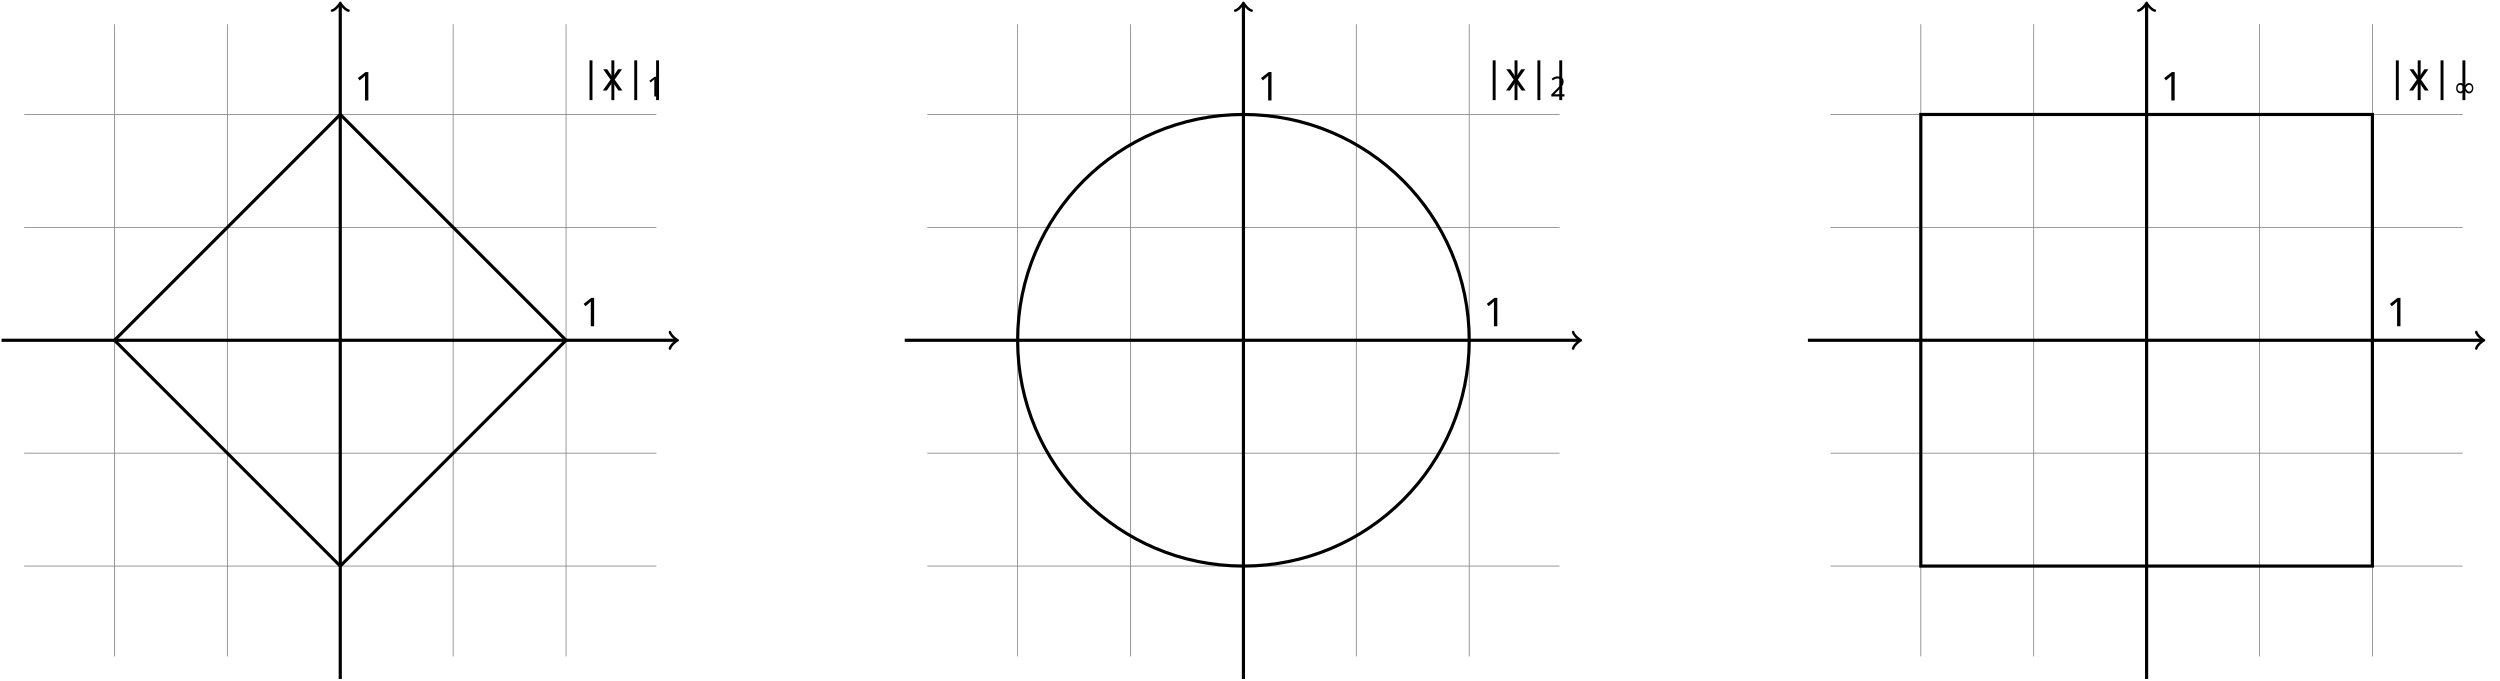
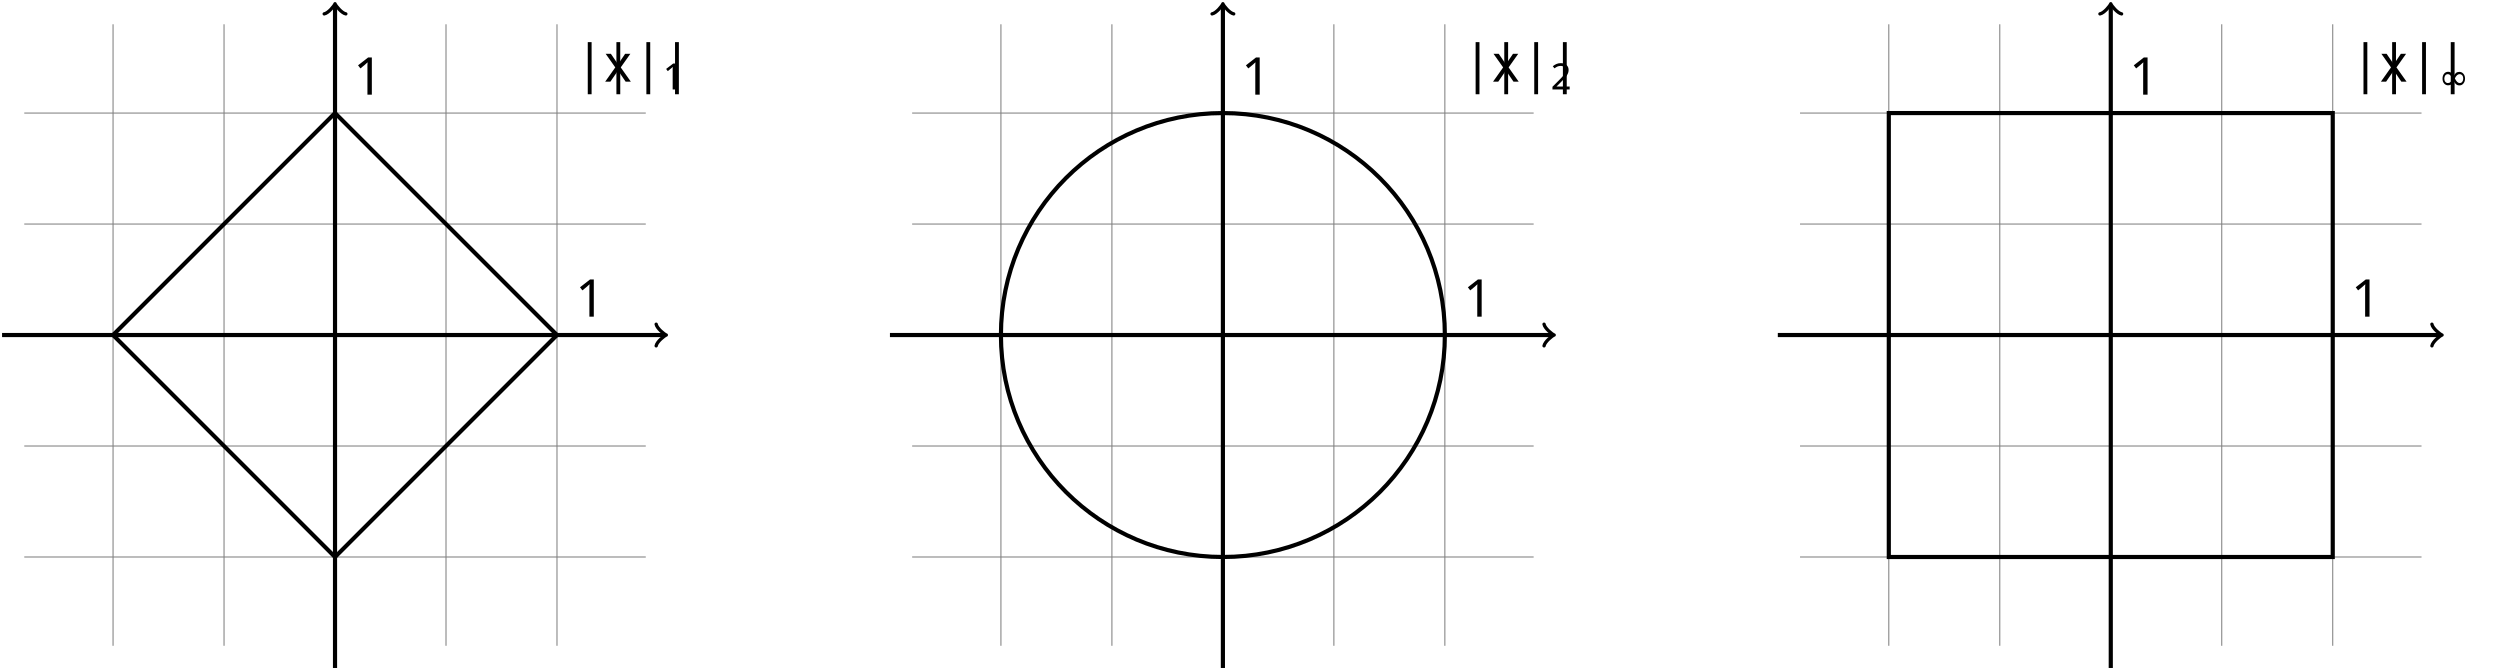
- <svg xmlns="http://www.w3.org/2000/svg" viewBox="0 0 836.957 227.835" height="227.835" width="836.957" xml:space="preserve" id="svg2" version="1.1">
+ <svg xmlns="http://www.w3.org/2000/svg" viewBox="0 0 638.532 171.141" height="171.141" width="638.532" xml:space="preserve" id="svg2" version="1.1">
  <defs id="defs6" />
-   <g transform="matrix(1.333333,0,0,-1.333333,0,227.8347)" id="g10">
-     <g transform="translate(312.209,85.438)" id="g12">
+   <g transform="matrix(1.333333,0,0,-1.333333,0,171.1413)" id="g10">
+     <g transform="translate(234.257,64.178)" id="g12">
      <g id="g14">
        <g id="g16">
          <g id="g18">
            <g id="g20">
-               <path id="path22" style="fill:none;stroke:#808080;stroke-width:0.199;stroke-linecap:butt;stroke-linejoin:miter;stroke-miterlimit:10;stroke-dasharray:none;stroke-opacity:1" d="m -306.145,-56.694 h 158.741 m -158.741,28.347 h 158.741 M -306.145,0 h 158.741 m -158.741,28.347 h 158.741 m -158.741,28.347 h 158.741 M -283.468,-79.371 V 79.371 m 28.347,-158.741 V 79.371 m 28.347,-158.741 V 79.371 m 28.347,-158.741 V 79.371 m 28.347,-158.741 V 79.371" />
+               <path id="path22" style="fill:none;stroke:#808080;stroke-width:0.199;stroke-linecap:butt;stroke-linejoin:miter;stroke-miterlimit:10;stroke-dasharray:none;stroke-opacity:1" d="m -229.609,-42.52 h 119.056 m -119.056,21.26 H -110.553 M -229.609,0 h 119.056 m -119.056,21.26 h 119.056 m -119.056,21.26 H -110.553 M -212.601,-59.528 V 59.528 m 21.26,-119.056 V 59.528 m 21.26,-119.056 V 59.528 m 21.26,-119.056 V 59.528 m 21.26,-119.056 V 59.528" />
            </g>
            <g id="g24">
-               <path id="path26" style="fill:none;stroke:#000000;stroke-width:0.797;stroke-linecap:butt;stroke-linejoin:miter;stroke-miterlimit:10;stroke-dasharray:none;stroke-opacity:1" d="m -311.815,0 h 169.373" />
-               <g transform="translate(-142.4414)" id="g28">
+               <path id="path26" style="fill:none;stroke:#000000;stroke-width:0.797;stroke-linecap:butt;stroke-linejoin:miter;stroke-miterlimit:10;stroke-dasharray:none;stroke-opacity:1" d="m -233.861,0 h 126.853" />
+               <g transform="translate(-107.0079)" id="g28">
                <g id="g30">
                  <path id="path32" style="fill:none;stroke:#000000;stroke-width:0.638;stroke-linecap:round;stroke-linejoin:round;stroke-miterlimit:10;stroke-dasharray:none;stroke-opacity:1" d="M -1.554,2.072 C -1.425,1.295 0,0.13 0.389,0 0,-0.13 -1.425,-1.295 -1.554,-2.072" />
                </g>
              </g>
              <g id="g34" />
            </g>
            <g id="g36">
-               <path id="path38" style="fill:none;stroke:#000000;stroke-width:0.797;stroke-linecap:butt;stroke-linejoin:miter;stroke-miterlimit:10;stroke-dasharray:none;stroke-opacity:1" d="M -226.774,-85.04 V 84.333" />
-               <g transform="rotate(90,-155.5538,-71.2207)" id="g40">
+               <path id="path38" style="fill:none;stroke:#000000;stroke-width:0.797;stroke-linecap:butt;stroke-linejoin:miter;stroke-miterlimit:10;stroke-dasharray:none;stroke-opacity:1" d="M -170.081,-63.78 V 63.073" />
+               <g transform="rotate(90,-116.5769,-53.50395)" id="g40">
                <g id="g42">
                  <path id="path44" style="fill:none;stroke:#000000;stroke-width:0.638;stroke-linecap:round;stroke-linejoin:round;stroke-miterlimit:10;stroke-dasharray:none;stroke-opacity:1" d="M -1.554,2.072 C -1.425,1.295 0,0.13 0.389,0 0,-0.13 -1.425,-1.295 -1.554,-2.072" />
                </g>
              </g>
              <g id="g46" />
            </g>
            <g id="g48">
-               <path id="path50" style="fill:none;stroke:#000000;stroke-width:0.797;stroke-linecap:butt;stroke-linejoin:miter;stroke-miterlimit:10;stroke-dasharray:none;stroke-opacity:1" d="M -283.468,0 -226.774,56.694 -170.081,0 -226.774,-56.694 Z" />
+               <path id="path50" style="fill:none;stroke:#000000;stroke-width:0.797;stroke-linecap:butt;stroke-linejoin:miter;stroke-miterlimit:10;stroke-dasharray:none;stroke-opacity:1" d="m -212.601,0 42.52,42.52 L -127.561,0 -170.081,-42.52 Z" />
            </g>
            <g id="g52">
-               <g transform="translate(-166.559,3.52)" id="g54">
+               <g transform="translate(-124.04,3.52)" id="g54">
                <g id="g56">
-                   <g transform="translate(-145.65,-88.958)" id="g58">
-                     <text id="text62" style="font-variant:normal;font-weight:normal;font-size:9.963px;font-family:CMR10;-inkscape-font-specification:CMR10;writing-mode:lr-tb;fill:#000000;fill-opacity:1;fill-rule:nonzero;stroke:none" transform="matrix(1,0,0,-1,145.65,88.958)">
+                   <g transform="translate(-110.217,-67.698)" id="g58">
+                     <text id="text62" style="font-variant:normal;font-weight:normal;font-size:9.963px;font-family:CMR10;-inkscape-font-specification:CMR10;writing-mode:lr-tb;fill:#000000;fill-opacity:1;fill-rule:nonzero;stroke:none" transform="matrix(1,0,0,-1,110.217,67.698)">
                      <tspan id="tspan60" y="0" x="0">1</tspan>
                    </text>
-                     <g transform="translate(145.65,88.958)" id="g64" />
-                   </g>
-                 </g>
-                 <g transform="translate(166.559,-3.52)" id="g66" />
+                     <g transform="translate(110.217,67.698)" id="g64" />
+                   </g>
+                 </g>
+                 <g transform="translate(124.04,-3.52)" id="g66" />
              </g>
            </g>
            <g id="g68">
-               <g transform="translate(-223.251,60.213)" id="g70">
+               <g transform="translate(-166.559,46.039)" id="g70">
                <g id="g72">
-                   <g transform="translate(-88.958,-145.651)" id="g74">
-                     <text id="text78" style="font-variant:normal;font-weight:normal;font-size:9.963px;font-family:CMR10;-inkscape-font-specification:CMR10;writing-mode:lr-tb;fill:#000000;fill-opacity:1;fill-rule:nonzero;stroke:none" transform="matrix(1,0,0,-1,88.958,145.651)">
+                   <g transform="translate(-67.698,-110.217)" id="g74">
+                     <text id="text78" style="font-variant:normal;font-weight:normal;font-size:9.963px;font-family:CMR10;-inkscape-font-specification:CMR10;writing-mode:lr-tb;fill:#000000;fill-opacity:1;fill-rule:nonzero;stroke:none" transform="matrix(1,0,0,-1,67.698,110.217)">
                      <tspan id="tspan76" y="0" x="0">1</tspan>
                    </text>
-                     <g transform="translate(88.958,145.651)" id="g80" />
-                   </g>
-                 </g>
-                 <g transform="translate(223.251,-60.213)" id="g82" />
+                     <g transform="translate(67.698,110.217)" id="g80" />
+                   </g>
+                 </g>
+                 <g transform="translate(166.559,-46.039)" id="g82" />
              </g>
            </g>
            <g id="g84">
-               <g transform="translate(-166.559,62.703)" id="g86">
+               <g transform="translate(-124.04,48.53)" id="g86">
                <g id="g88">
-                   <g transform="translate(-145.65,-148.141)" id="g90">
-                     <text id="text94" style="font-variant:normal;font-weight:normal;font-size:9.963px;font-family:CMSY10;-inkscape-font-specification:CMSY10;writing-mode:lr-tb;fill:#000000;fill-opacity:1;fill-rule:nonzero;stroke:none" transform="matrix(1,0,0,-1,145.65,148.141)">
+                   <g transform="translate(-110.217,-112.708)" id="g90">
+                     <text id="text94" style="font-variant:normal;font-weight:normal;font-size:9.963px;font-family:CMSY10;-inkscape-font-specification:CMSY10;writing-mode:lr-tb;fill:#000000;fill-opacity:1;fill-rule:nonzero;stroke:none" transform="matrix(1,0,0,-1,110.217,112.708)">
                      <tspan id="tspan92" y="0" x="0 2.768">||</tspan>
                    </text>
-                     <text id="text98" style="font-variant:normal;font-weight:normal;font-size:9.963px;font-family:CMMI10;-inkscape-font-specification:CMMI10;writing-mode:lr-tb;fill:#000000;fill-opacity:1;fill-rule:nonzero;stroke:none" transform="matrix(1,0,0,-1,151.185,148.141)">
+                     <text id="text98" style="font-variant:normal;font-weight:normal;font-size:9.963px;font-family:CMMI10;-inkscape-font-specification:CMMI10;writing-mode:lr-tb;fill:#000000;fill-opacity:1;fill-rule:nonzero;stroke:none" transform="matrix(1,0,0,-1,115.752,112.708)">
                      <tspan id="tspan96" y="0" x="0">x</tspan>
                    </text>
-                     <text id="text102" style="font-variant:normal;font-weight:normal;font-size:9.963px;font-family:CMSY10;-inkscape-font-specification:CMSY10;writing-mode:lr-tb;fill:#000000;fill-opacity:1;fill-rule:nonzero;stroke:none" transform="matrix(1,0,0,-1,156.879,148.141)">
+                     <text id="text102" style="font-variant:normal;font-weight:normal;font-size:9.963px;font-family:CMSY10;-inkscape-font-specification:CMSY10;writing-mode:lr-tb;fill:#000000;fill-opacity:1;fill-rule:nonzero;stroke:none" transform="matrix(1,0,0,-1,121.446,112.708)">
                      <tspan id="tspan100" y="0" x="0 2.768">||</tspan>
                    </text>
-                     <text id="text106" style="font-variant:normal;font-weight:normal;font-size:6.974px;font-family:CMR7;-inkscape-font-specification:CMR7;writing-mode:lr-tb;fill:#000000;fill-opacity:1;fill-rule:nonzero;stroke:none" transform="matrix(1,0,0,-1,162.414,146.647)">
+                     <text id="text106" style="font-variant:normal;font-weight:normal;font-size:6.974px;font-family:CMR7;-inkscape-font-specification:CMR7;writing-mode:lr-tb;fill:#000000;fill-opacity:1;fill-rule:nonzero;stroke:none" transform="matrix(1,0,0,-1,126.981,111.214)">
                      <tspan id="tspan104" y="0" x="0">1</tspan>
                    </text>
-                     <g transform="translate(145.65,148.141)" id="g108" />
-                   </g>
-                 </g>
-                 <g transform="translate(166.559,-62.703)" id="g110" />
+                     <g transform="translate(110.217,112.708)" id="g108" />
+                   </g>
+                 </g>
+                 <g transform="translate(124.04,-48.53)" id="g110" />
              </g>
            </g>
          </g>
          <g id="g112">
            <g id="g114">
-               <path id="path116" style="fill:none;stroke:#808080;stroke-width:0.199;stroke-linecap:butt;stroke-linejoin:miter;stroke-miterlimit:10;stroke-dasharray:none;stroke-opacity:1" d="M -79.371,-56.694 H 79.371 m -158.741,28.347 H 79.371 M -79.371,0 H 79.371 M -79.371,28.347 H 79.371 M -79.371,56.694 H 79.371 M -56.694,-79.371 V 79.371 m 28.347,-158.741 V 79.371 M 0,-79.371 V 79.371 M 28.347,-79.371 V 79.371 M 56.694,-79.371 V 79.371" />
+               <path id="path116" style="fill:none;stroke:#808080;stroke-width:0.199;stroke-linecap:butt;stroke-linejoin:miter;stroke-miterlimit:10;stroke-dasharray:none;stroke-opacity:1" d="M -59.528,-42.52 H 59.528 m -119.056,21.26 H 59.528 M -59.528,0 H 59.528 M -59.528,21.26 H 59.528 M -59.528,42.52 H 59.528 M -42.52,-59.528 V 59.528 m 21.26,-119.056 V 59.528 M 0,-59.528 V 59.528 M 21.26,-59.528 V 59.528 M 42.52,-59.528 V 59.528" />
            </g>
            <g id="g118">
-               <path id="path120" style="fill:none;stroke:#000000;stroke-width:0.797;stroke-linecap:butt;stroke-linejoin:miter;stroke-miterlimit:10;stroke-dasharray:none;stroke-opacity:1" d="M -85.04,0 H 84.333" />
-               <g transform="translate(84.33307)" id="g122">
+               <path id="path120" style="fill:none;stroke:#000000;stroke-width:0.797;stroke-linecap:butt;stroke-linejoin:miter;stroke-miterlimit:10;stroke-dasharray:none;stroke-opacity:1" d="M -63.78,0 H 63.073" />
+               <g transform="translate(63.07295)" id="g122">
                <g id="g124">
                  <path id="path126" style="fill:none;stroke:#000000;stroke-width:0.638;stroke-linecap:round;stroke-linejoin:round;stroke-miterlimit:10;stroke-dasharray:none;stroke-opacity:1" d="M -1.554,2.072 C -1.425,1.295 0,0.13 0.389,0 0,-0.13 -1.425,-1.295 -1.554,-2.072" />
                </g>
              </g>
              <g id="g128" />
            </g>
            <g id="g130">
-               <path id="path132" style="fill:none;stroke:#000000;stroke-width:0.797;stroke-linecap:butt;stroke-linejoin:miter;stroke-miterlimit:10;stroke-dasharray:none;stroke-opacity:1" d="M 0,-85.04 V 84.333" />
-               <g transform="rotate(90,-42.16654,42.16654)" id="g134">
+               <path id="path132" style="fill:none;stroke:#000000;stroke-width:0.797;stroke-linecap:butt;stroke-linejoin:miter;stroke-miterlimit:10;stroke-dasharray:none;stroke-opacity:1" d="M 0,-63.78 V 63.073" />
+               <g transform="rotate(90,-31.53647,31.53647)" id="g134">
                <g id="g136">
                  <path id="path138" style="fill:none;stroke:#000000;stroke-width:0.638;stroke-linecap:round;stroke-linejoin:round;stroke-miterlimit:10;stroke-dasharray:none;stroke-opacity:1" d="M -1.554,2.072 C -1.425,1.295 0,0.13 0.389,0 0,-0.13 -1.425,-1.295 -1.554,-2.072" />
                </g>
              </g>
              <g id="g140" />
            </g>
            <g id="g142">
-               <path id="path144" style="fill:none;stroke:#000000;stroke-width:0.797;stroke-linecap:butt;stroke-linejoin:miter;stroke-miterlimit:10;stroke-dasharray:none;stroke-opacity:1" d="m 56.694,0 c 0,31.311 -25.382,56.694 -56.694,56.694 -31.311,0 -56.694,-25.382 -56.694,-56.694 0,-31.311 25.382,-56.694 56.694,-56.694 31.311,0 56.694,25.382 56.694,56.694 z" />
+               <path id="path144" style="fill:none;stroke:#000000;stroke-width:0.797;stroke-linecap:butt;stroke-linejoin:miter;stroke-miterlimit:10;stroke-dasharray:none;stroke-opacity:1" d="M 42.52,0 C 42.52,23.484 23.484,42.52 0,42.52 -23.484,42.52 -42.52,23.484 -42.52,0 c 0,-23.484 19.037,-42.52 42.52,-42.52 23.484,0 42.52,19.037 42.52,42.52 z" />
            </g>
            <g id="g146">
-               <g transform="translate(60.213,3.52)" id="g148">
+               <g transform="translate(46.039,3.52)" id="g148">
                <g id="g150">
-                   <g transform="translate(-372.422,-88.958)" id="g152">
-                     <text id="text156" style="font-variant:normal;font-weight:normal;font-size:9.963px;font-family:CMR10;-inkscape-font-specification:CMR10;writing-mode:lr-tb;fill:#000000;fill-opacity:1;fill-rule:nonzero;stroke:none" transform="matrix(1,0,0,-1,372.422,88.958)">
+                   <g transform="translate(-280.296,-67.698)" id="g152">
+                     <text id="text156" style="font-variant:normal;font-weight:normal;font-size:9.963px;font-family:CMR10;-inkscape-font-specification:CMR10;writing-mode:lr-tb;fill:#000000;fill-opacity:1;fill-rule:nonzero;stroke:none" transform="matrix(1,0,0,-1,280.296,67.698)">
                      <tspan id="tspan154" y="0" x="0">1</tspan>
                    </text>
-                     <g transform="translate(372.422,88.958)" id="g158" />
-                   </g>
-                 </g>
-                 <g transform="translate(-60.213,-3.52)" id="g160" />
+                     <g transform="translate(280.296,67.698)" id="g158" />
+                   </g>
+                 </g>
+                 <g transform="translate(-46.039,-3.52)" id="g160" />
              </g>
            </g>
            <g id="g162">
-               <g transform="translate(3.52,60.213)" id="g164">
+               <g transform="translate(3.519,46.039)" id="g164">
                <g id="g166">
-                   <g transform="translate(-315.729,-145.651)" id="g168">
-                     <text id="text172" style="font-variant:normal;font-weight:normal;font-size:9.963px;font-family:CMR10;-inkscape-font-specification:CMR10;writing-mode:lr-tb;fill:#000000;fill-opacity:1;fill-rule:nonzero;stroke:none" transform="matrix(1,0,0,-1,315.729,145.651)">
+                   <g transform="translate(-237.776,-110.217)" id="g168">
+                     <text id="text172" style="font-variant:normal;font-weight:normal;font-size:9.963px;font-family:CMR10;-inkscape-font-specification:CMR10;writing-mode:lr-tb;fill:#000000;fill-opacity:1;fill-rule:nonzero;stroke:none" transform="matrix(1,0,0,-1,237.776,110.217)">
                      <tspan id="tspan170" y="0" x="0">1</tspan>
                    </text>
-                     <g transform="translate(315.729,145.651)" id="g174" />
-                   </g>
-                 </g>
-                 <g transform="translate(-3.52,-60.213)" id="g176" />
+                     <g transform="translate(237.776,110.217)" id="g174" />
+                   </g>
+                 </g>
+                 <g transform="translate(-3.519,-46.039)" id="g176" />
              </g>
            </g>
            <g id="g178">
-               <g transform="translate(60.213,62.703)" id="g180">
+               <g transform="translate(46.039,48.53)" id="g180">
                <g id="g182">
-                   <g transform="translate(-372.422,-148.141)" id="g184">
-                     <text id="text188" style="font-variant:normal;font-weight:normal;font-size:9.963px;font-family:CMSY10;-inkscape-font-specification:CMSY10;writing-mode:lr-tb;fill:#000000;fill-opacity:1;fill-rule:nonzero;stroke:none" transform="matrix(1,0,0,-1,372.422,148.141)">
+                   <g transform="translate(-280.296,-112.708)" id="g184">
+                     <text id="text188" style="font-variant:normal;font-weight:normal;font-size:9.963px;font-family:CMSY10;-inkscape-font-specification:CMSY10;writing-mode:lr-tb;fill:#000000;fill-opacity:1;fill-rule:nonzero;stroke:none" transform="matrix(1,0,0,-1,280.296,112.708)">
                      <tspan id="tspan186" y="0" x="0 2.768">||</tspan>
                    </text>
-                     <text id="text192" style="font-variant:normal;font-weight:normal;font-size:9.963px;font-family:CMMI10;-inkscape-font-specification:CMMI10;writing-mode:lr-tb;fill:#000000;fill-opacity:1;fill-rule:nonzero;stroke:none" transform="matrix(1,0,0,-1,377.957,148.141)">
+                     <text id="text192" style="font-variant:normal;font-weight:normal;font-size:9.963px;font-family:CMMI10;-inkscape-font-specification:CMMI10;writing-mode:lr-tb;fill:#000000;fill-opacity:1;fill-rule:nonzero;stroke:none" transform="matrix(1,0,0,-1,285.831,112.708)">
                      <tspan id="tspan190" y="0" x="0">x</tspan>
                    </text>
-                     <text id="text196" style="font-variant:normal;font-weight:normal;font-size:9.963px;font-family:CMSY10;-inkscape-font-specification:CMSY10;writing-mode:lr-tb;fill:#000000;fill-opacity:1;fill-rule:nonzero;stroke:none" transform="matrix(1,0,0,-1,383.651,148.141)">
+                     <text id="text196" style="font-variant:normal;font-weight:normal;font-size:9.963px;font-family:CMSY10;-inkscape-font-specification:CMSY10;writing-mode:lr-tb;fill:#000000;fill-opacity:1;fill-rule:nonzero;stroke:none" transform="matrix(1,0,0,-1,291.525,112.708)">
                      <tspan id="tspan194" y="0" x="0 2.768">||</tspan>
                    </text>
-                     <text id="text200" style="font-variant:normal;font-weight:normal;font-size:6.974px;font-family:CMR7;-inkscape-font-specification:CMR7;writing-mode:lr-tb;fill:#000000;fill-opacity:1;fill-rule:nonzero;stroke:none" transform="matrix(1,0,0,-1,389.186,146.647)">
+                     <text id="text200" style="font-variant:normal;font-weight:normal;font-size:6.974px;font-family:CMR7;-inkscape-font-specification:CMR7;writing-mode:lr-tb;fill:#000000;fill-opacity:1;fill-rule:nonzero;stroke:none" transform="matrix(1,0,0,-1,297.06,111.214)">
                      <tspan id="tspan198" y="0" x="0">2</tspan>
                    </text>
-                     <g transform="translate(372.422,148.141)" id="g202" />
-                   </g>
-                 </g>
-                 <g transform="translate(-60.213,-62.703)" id="g204" />
+                     <g transform="translate(280.296,112.708)" id="g202" />
+                   </g>
+                 </g>
+                 <g transform="translate(-46.039,-48.53)" id="g204" />
              </g>
            </g>
          </g>
          <g id="g206">
            <g id="g208">
-               <path id="path210" style="fill:none;stroke:#808080;stroke-width:0.199;stroke-linecap:butt;stroke-linejoin:miter;stroke-miterlimit:10;stroke-dasharray:none;stroke-opacity:1" d="m 147.404,-56.694 h 158.741 m -158.741,28.347 H 306.145 M 147.404,0 H 306.145 M 147.404,28.347 H 306.145 M 147.404,56.694 H 306.145 M 170.081,-79.371 V 79.371 M 198.428,-79.371 V 79.371 m 28.347,-158.741 V 79.371 M 255.121,-79.371 V 79.371 m 28.347,-158.741 V 79.371" />
+               <path id="path210" style="fill:none;stroke:#808080;stroke-width:0.199;stroke-linecap:butt;stroke-linejoin:miter;stroke-miterlimit:10;stroke-dasharray:none;stroke-opacity:1" d="M 110.553,-42.52 H 229.609 M 110.553,-21.26 H 229.609 M 110.553,0 H 229.609 M 110.553,21.26 H 229.609 M 110.553,42.52 H 229.609 M 127.561,-59.528 V 59.528 m 21.26,-119.056 V 59.528 m 21.26,-119.056 V 59.528 M 191.341,-59.528 V 59.528 m 21.26,-119.056 V 59.528" />
            </g>
            <g id="g212">
-               <path id="path214" style="fill:none;stroke:#000000;stroke-width:0.797;stroke-linecap:butt;stroke-linejoin:miter;stroke-miterlimit:10;stroke-dasharray:none;stroke-opacity:1" d="M 141.734,0 H 311.108" />
-               <g transform="translate(311.1075)" id="g216">
+               <path id="path214" style="fill:none;stroke:#000000;stroke-width:0.797;stroke-linecap:butt;stroke-linejoin:miter;stroke-miterlimit:10;stroke-dasharray:none;stroke-opacity:1" d="M 106.3,0 H 233.154" />
+               <g transform="translate(233.1538)" id="g216">
                <g id="g218">
                  <path id="path220" style="fill:none;stroke:#000000;stroke-width:0.638;stroke-linecap:round;stroke-linejoin:round;stroke-miterlimit:10;stroke-dasharray:none;stroke-opacity:1" d="M -1.554,2.072 C -1.425,1.295 0,0.13 0.389,0 0,-0.13 -1.425,-1.295 -1.554,-2.072" />
                </g>
              </g>
              <g id="g222" />
            </g>
            <g id="g224">
-               <path id="path226" style="fill:none;stroke:#000000;stroke-width:0.797;stroke-linecap:butt;stroke-linejoin:miter;stroke-miterlimit:10;stroke-dasharray:none;stroke-opacity:1" d="M 226.774,-85.04 V 84.333" />
-               <g transform="rotate(90,71.2207,155.5538)" id="g228">
+               <path id="path226" style="fill:none;stroke:#000000;stroke-width:0.797;stroke-linecap:butt;stroke-linejoin:miter;stroke-miterlimit:10;stroke-dasharray:none;stroke-opacity:1" d="M 170.081,-63.78 V 63.073" />
+               <g transform="rotate(90,53.50395,116.5769)" id="g228">
                <g id="g230">
                  <path id="path232" style="fill:none;stroke:#000000;stroke-width:0.638;stroke-linecap:round;stroke-linejoin:round;stroke-miterlimit:10;stroke-dasharray:none;stroke-opacity:1" d="M -1.554,2.072 C -1.425,1.295 0,0.13 0.389,0 0,-0.13 -1.425,-1.295 -1.554,-2.072" />
                </g>
              </g>
              <g id="g234" />
            </g>
            <g id="g236">
-               <path id="path238" style="fill:none;stroke:#000000;stroke-width:0.797;stroke-linecap:butt;stroke-linejoin:miter;stroke-miterlimit:10;stroke-dasharray:none;stroke-opacity:1" d="M 170.081,-56.694 V 56.694 H 283.468 V -56.694 Z" />
+               <path id="path238" style="fill:none;stroke:#000000;stroke-width:0.797;stroke-linecap:butt;stroke-linejoin:miter;stroke-miterlimit:10;stroke-dasharray:none;stroke-opacity:1" d="m 127.561,-42.52 v 85.04 h 85.04 v -85.04 z" />
            </g>
            <g id="g240">
-               <g transform="translate(286.985,3.52)" id="g242">
+               <g transform="translate(216.118,3.52)" id="g242">
                <g id="g244">
-                   <g transform="translate(-599.194,-88.958)" id="g246">
-                     <text id="text250" style="font-variant:normal;font-weight:normal;font-size:9.963px;font-family:CMR10;-inkscape-font-specification:CMR10;writing-mode:lr-tb;fill:#000000;fill-opacity:1;fill-rule:nonzero;stroke:none" transform="matrix(1,0,0,-1,599.194,88.958)">
+                   <g transform="translate(-450.375,-67.698)" id="g246">
+                     <text id="text250" style="font-variant:normal;font-weight:normal;font-size:9.963px;font-family:CMR10;-inkscape-font-specification:CMR10;writing-mode:lr-tb;fill:#000000;fill-opacity:1;fill-rule:nonzero;stroke:none" transform="matrix(1,0,0,-1,450.375,67.698)">
                      <tspan id="tspan248" y="0" x="0">1</tspan>
                    </text>
-                     <g transform="translate(599.194,88.958)" id="g252" />
-                   </g>
-                 </g>
-                 <g transform="translate(-286.985,-3.52)" id="g254" />
+                     <g transform="translate(450.375,67.698)" id="g252" />
+                   </g>
+                 </g>
+                 <g transform="translate(-216.118,-3.52)" id="g254" />
              </g>
            </g>
            <g id="g256">
-               <g transform="translate(230.292,60.213)" id="g258">
+               <g transform="translate(173.598,46.039)" id="g258">
                <g id="g260">
-                   <g transform="translate(-542.501,-145.651)" id="g262">
-                     <text id="text266" style="font-variant:normal;font-weight:normal;font-size:9.963px;font-family:CMR10;-inkscape-font-specification:CMR10;writing-mode:lr-tb;fill:#000000;fill-opacity:1;fill-rule:nonzero;stroke:none" transform="matrix(1,0,0,-1,542.501,145.651)">
+                   <g transform="translate(-407.855,-110.217)" id="g262">
+                     <text id="text266" style="font-variant:normal;font-weight:normal;font-size:9.963px;font-family:CMR10;-inkscape-font-specification:CMR10;writing-mode:lr-tb;fill:#000000;fill-opacity:1;fill-rule:nonzero;stroke:none" transform="matrix(1,0,0,-1,407.855,110.217)">
                      <tspan id="tspan264" y="0" x="0">1</tspan>
                    </text>
-                     <g transform="translate(542.501,145.651)" id="g268" />
-                   </g>
-                 </g>
-                 <g transform="translate(-230.292,-60.213)" id="g270" />
+                     <g transform="translate(407.855,110.217)" id="g268" />
+                   </g>
+                 </g>
+                 <g transform="translate(-173.598,-46.039)" id="g270" />
              </g>
            </g>
            <g id="g272">
-               <g transform="translate(286.985,62.703)" id="g274">
+               <g transform="translate(216.118,48.53)" id="g274">
                <g id="g276">
-                   <g transform="translate(-599.194,-148.141)" id="g278">
-                     <text id="text282" style="font-variant:normal;font-weight:normal;font-size:9.963px;font-family:CMSY10;-inkscape-font-specification:CMSY10;writing-mode:lr-tb;fill:#000000;fill-opacity:1;fill-rule:nonzero;stroke:none" transform="matrix(1,0,0,-1,599.194,148.141)">
+                   <g transform="translate(-450.375,-112.708)" id="g278">
+                     <text id="text282" style="font-variant:normal;font-weight:normal;font-size:9.963px;font-family:CMSY10;-inkscape-font-specification:CMSY10;writing-mode:lr-tb;fill:#000000;fill-opacity:1;fill-rule:nonzero;stroke:none" transform="matrix(1,0,0,-1,450.375,112.708)">
                      <tspan id="tspan280" y="0" x="0 2.768">||</tspan>
                    </text>
-                     <text id="text286" style="font-variant:normal;font-weight:normal;font-size:9.963px;font-family:CMMI10;-inkscape-font-specification:CMMI10;writing-mode:lr-tb;fill:#000000;fill-opacity:1;fill-rule:nonzero;stroke:none" transform="matrix(1,0,0,-1,604.728,148.141)">
+                     <text id="text286" style="font-variant:normal;font-weight:normal;font-size:9.963px;font-family:CMMI10;-inkscape-font-specification:CMMI10;writing-mode:lr-tb;fill:#000000;fill-opacity:1;fill-rule:nonzero;stroke:none" transform="matrix(1,0,0,-1,455.91,112.708)">
                      <tspan id="tspan284" y="0" x="0">x</tspan>
                    </text>
-                     <text id="text290" style="font-variant:normal;font-weight:normal;font-size:9.963px;font-family:CMSY10;-inkscape-font-specification:CMSY10;writing-mode:lr-tb;fill:#000000;fill-opacity:1;fill-rule:nonzero;stroke:none" transform="matrix(1,0,0,-1,610.422,148.141)">
+                     <text id="text290" style="font-variant:normal;font-weight:normal;font-size:9.963px;font-family:CMSY10;-inkscape-font-specification:CMSY10;writing-mode:lr-tb;fill:#000000;fill-opacity:1;fill-rule:nonzero;stroke:none" transform="matrix(1,0,0,-1,461.603,112.708)">
                      <tspan id="tspan288" y="0" x="0 2.768">||</tspan>
                    </text>
-                     <text id="text294" style="font-variant:normal;font-weight:normal;font-size:6.974px;font-family:CMSY7;-inkscape-font-specification:CMSY7;writing-mode:lr-tb;fill:#000000;fill-opacity:1;fill-rule:nonzero;stroke:none" transform="matrix(1,0,0,-1,615.957,146.647)">
+                     <text id="text294" style="font-variant:normal;font-weight:normal;font-size:6.974px;font-family:CMSY7;-inkscape-font-specification:CMSY7;writing-mode:lr-tb;fill:#000000;fill-opacity:1;fill-rule:nonzero;stroke:none" transform="matrix(1,0,0,-1,467.138,111.214)">
                      <tspan id="tspan292" y="0" x="0">∞</tspan>
                    </text>
-                     <g transform="translate(599.194,148.141)" id="g296" />
-                   </g>
-                 </g>
-                 <g transform="translate(-286.985,-62.703)" id="g298" />
+                     <g transform="translate(450.375,112.708)" id="g296" />
+                   </g>
+                 </g>
+                 <g transform="translate(-216.118,-48.53)" id="g298" />
              </g>
            </g>
          </g>
        </g>
      </g>
    </g>
  </g>
</svg>
